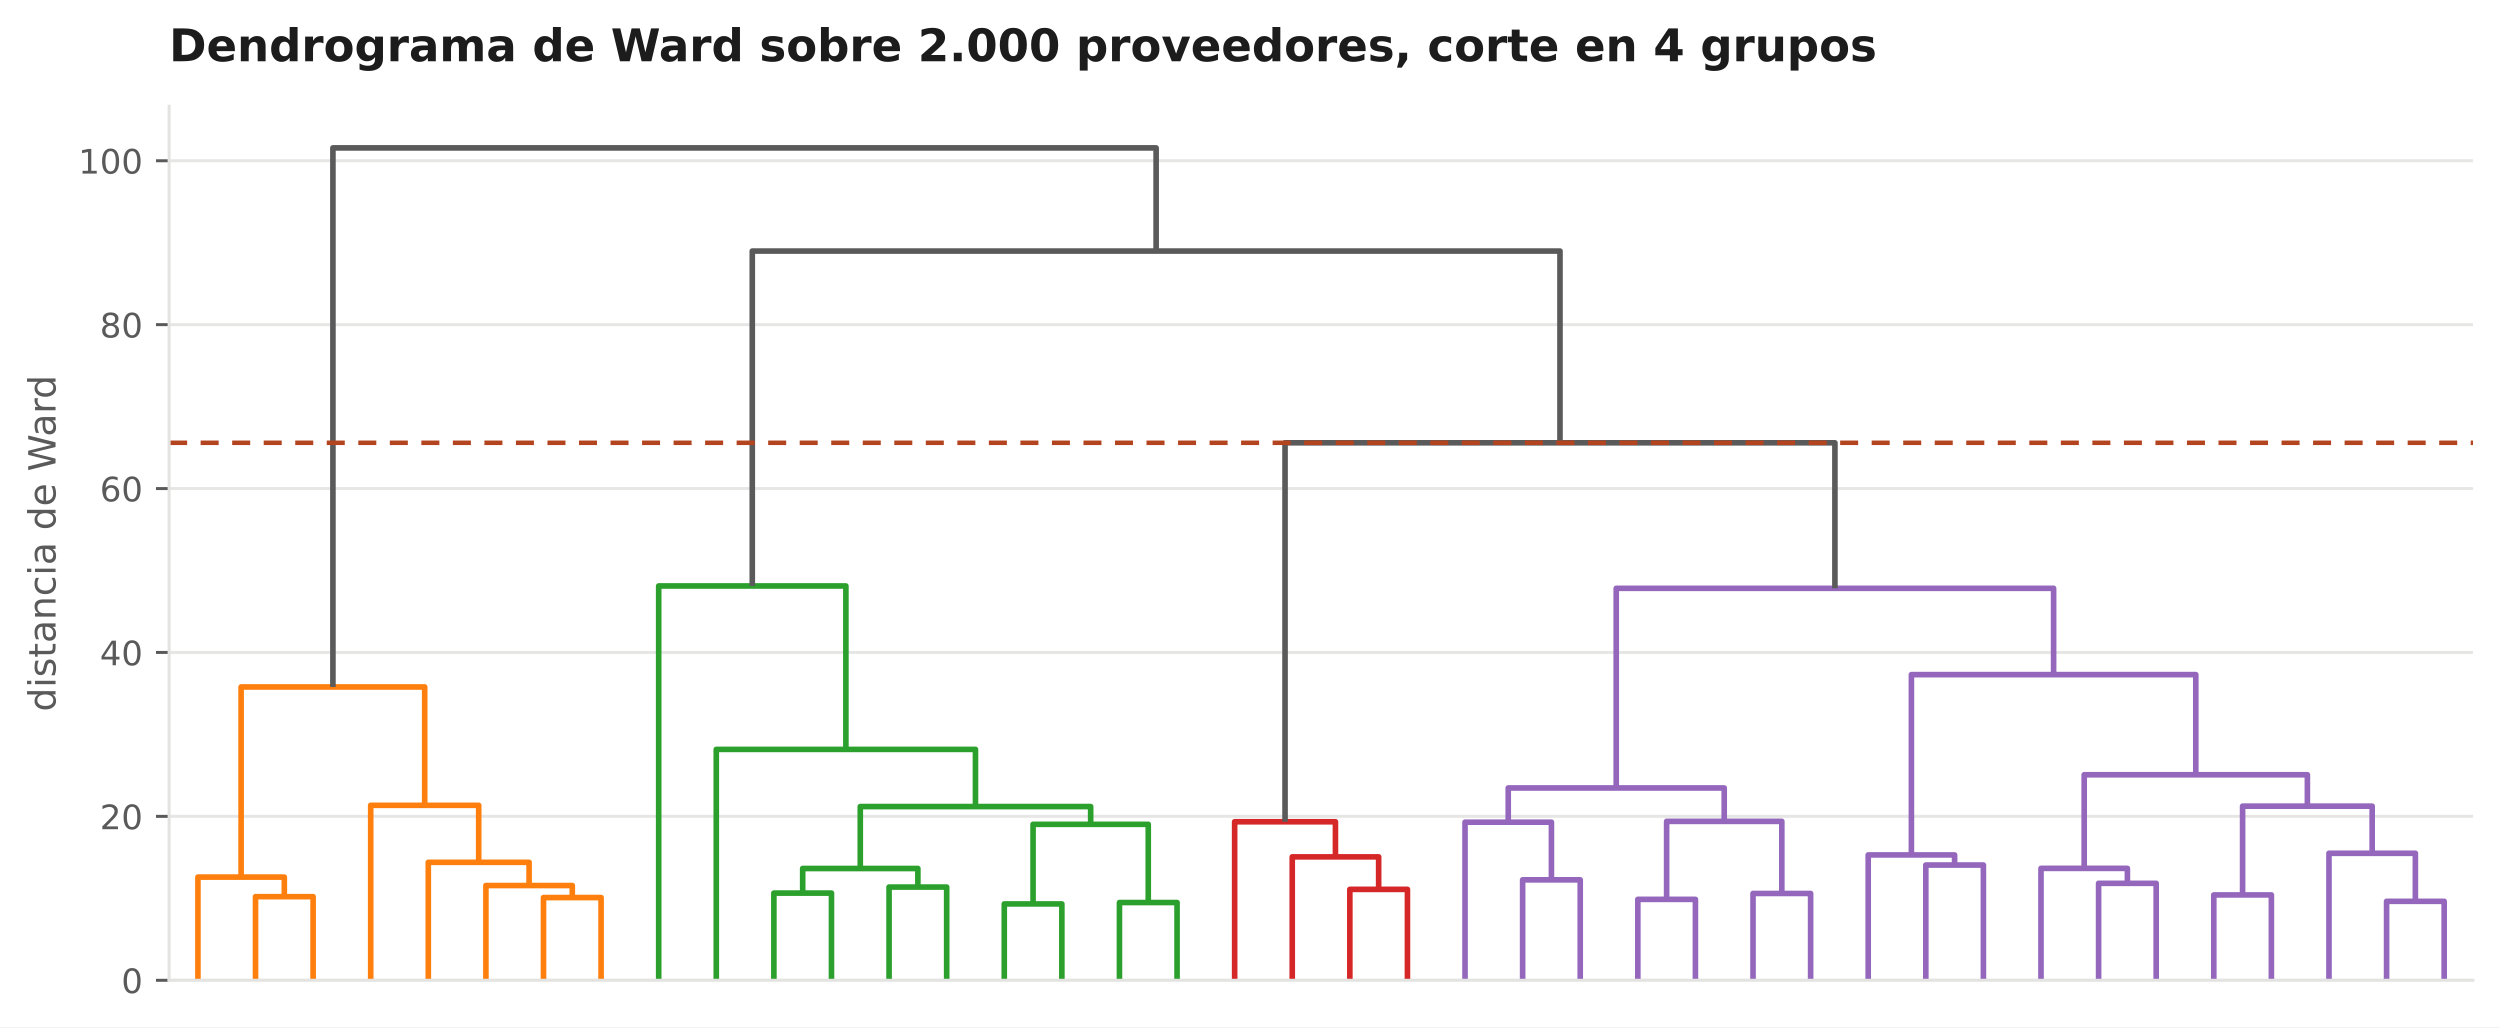
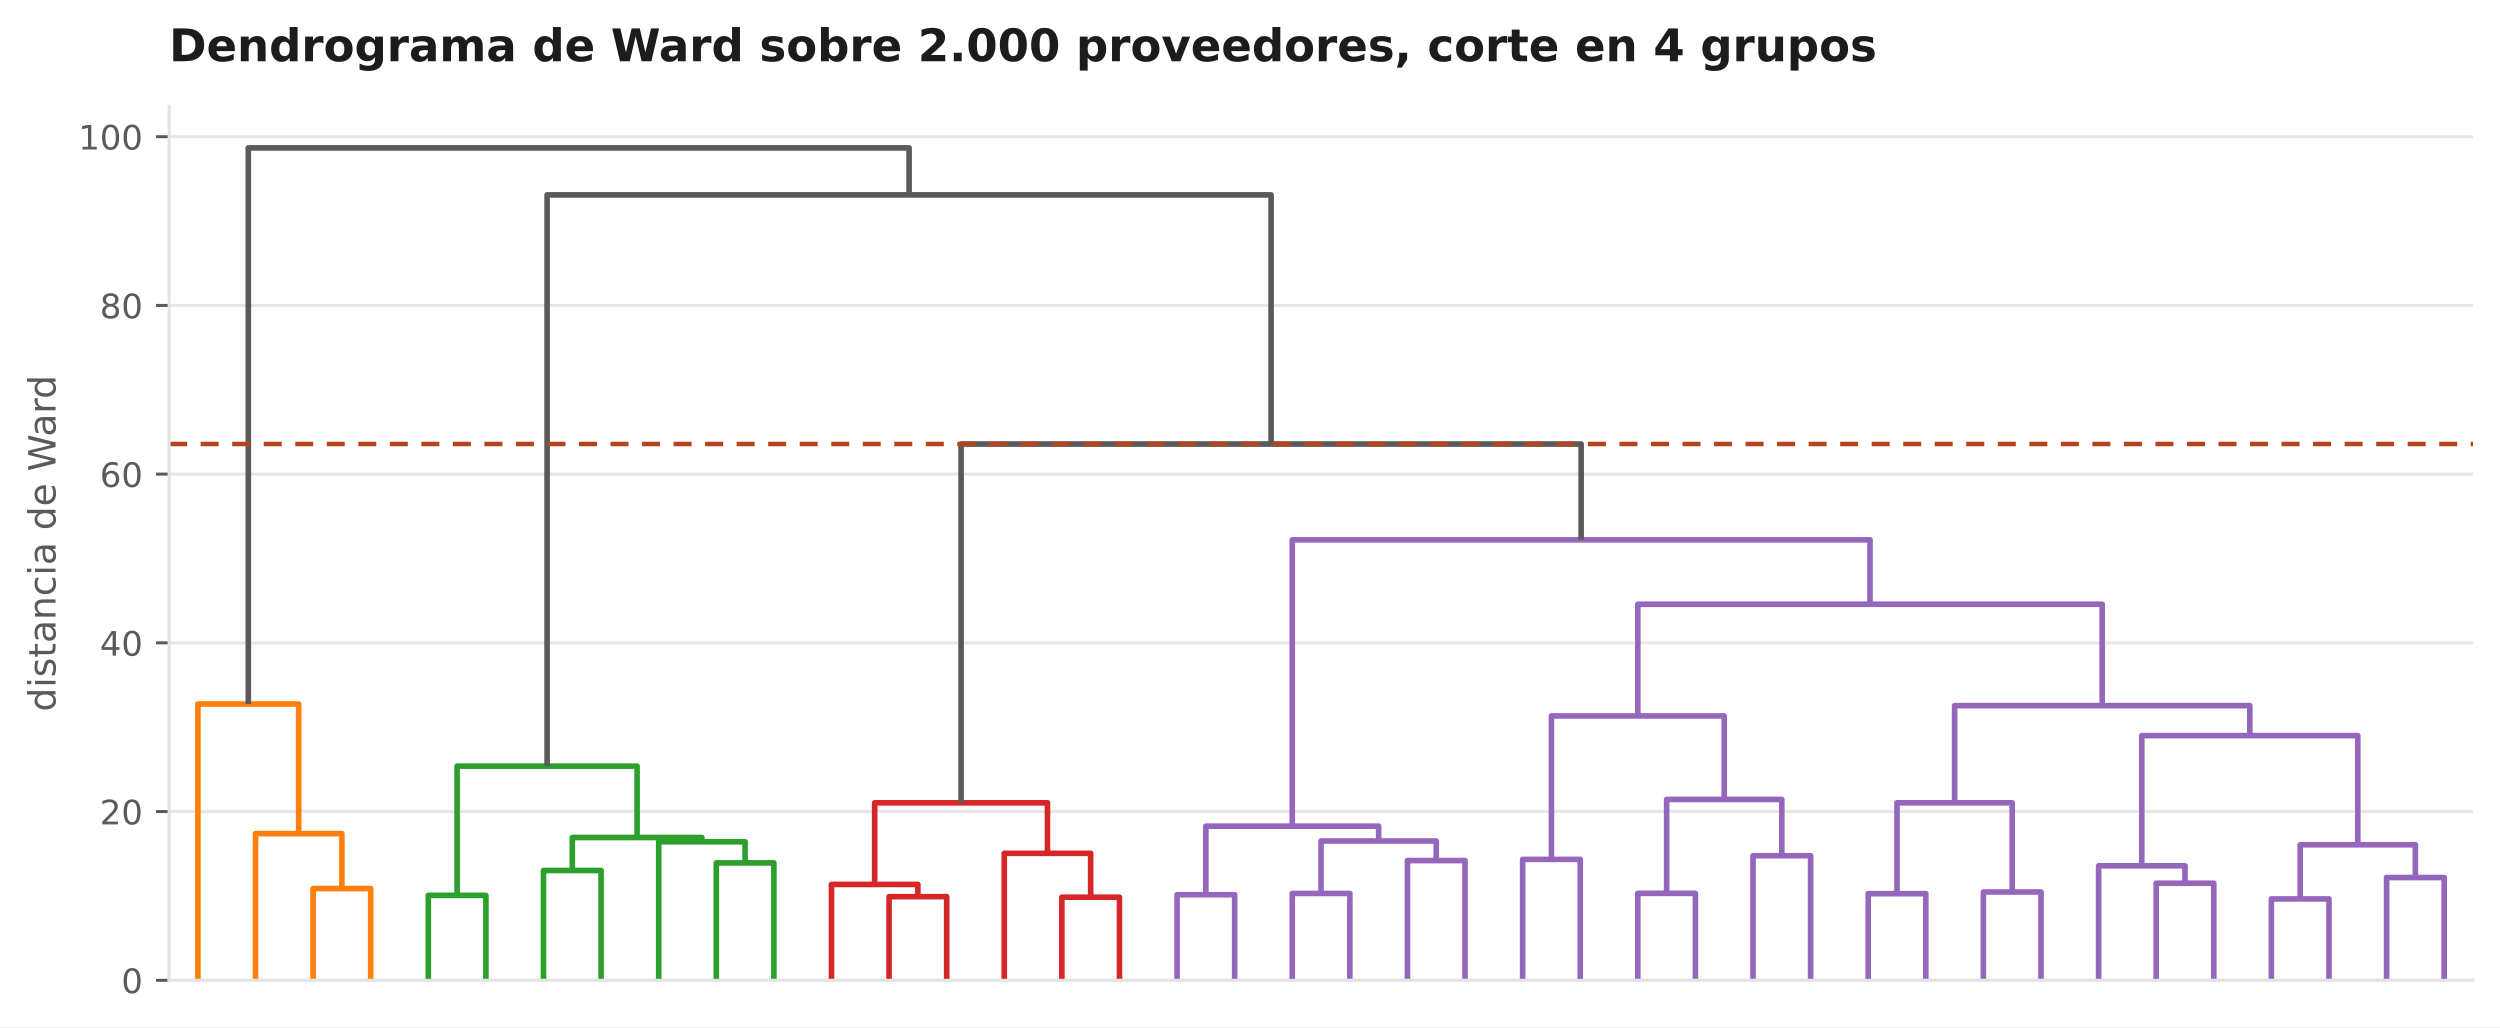
<svg xmlns="http://www.w3.org/2000/svg" xmlns:xlink="http://www.w3.org/1999/xlink" width="666.057pt" height="273.657pt" viewBox="0 0 666.057 273.657" version="1.1">
  <defs>
    <style type="text/css">*{stroke-linejoin: round; stroke-linecap: butt}</style>
  </defs>
  <g id="figure_1">
    <g id="patch_1">
      <path d="M 0 273.657  L 666.057 273.657  L 666.057 0  L 0 0  z " style="fill: #ffffff" />
    </g>
    <g id="axes_1">
      <g id="patch_2">
        <path d="M 45.057 261.166  L 658.857 261.166  L 658.857 28.318  L 45.057 28.318  z " style="fill: #ffffff" />
      </g>
      <g id="matplotlib.axis_1" />
      <g id="matplotlib.axis_2">
        <g id="ytick_1">
          <g id="line2d_1">
-             <path d="M 45.057 261.166  L 658.857 261.166  " clip-path="url(#pcacf9822fb)" style="fill: none; stroke: #e3e3e1; stroke-opacity: 0.9; stroke-width: 0.8; stroke-linecap: square" />
+             <path d="M 45.057 261.166  L 658.857 261.166  " clip-path="url(#p16d78c711f)" style="fill: none; stroke: #e3e3e1; stroke-opacity: 0.9; stroke-width: 0.8; stroke-linecap: square" />
          </g>
          <g id="line2d_2">
            <defs>
-               <path id="m3fee5a0720" d="M 0 0  L -3.5 0  " style="stroke: #5a5a5a; stroke-width: 0.8" />
+               <path id="m1bfe6be85f" d="M 0 0  L -3.5 0  " style="stroke: #5a5a5a; stroke-width: 0.8" />
            </defs>
            <g>
-               <use xlink:href="#m3fee5a0720" x="45.057" y="261.166" style="fill: #5a5a5a; stroke: #5a5a5a; stroke-width: 0.8" />
+               <use xlink:href="#m1bfe6be85f" x="45.057" y="261.166" style="fill: #5a5a5a; stroke: #5a5a5a; stroke-width: 0.8" />
            </g>
          </g>
          <g id="text_1">
            <g style="fill: #5a5a5a" transform="translate(32.33062 264.5854) scale(0.09 -0.09)">
              <defs>
                <path id="DejaVuSans-30" d="M 2034 4250  Q 1547 4250 1301 3770  Q 1056 3291 1056 2328  Q 1056 1369 1301 889  Q 1547 409 2034 409  Q 2525 409 2770 889  Q 3016 1369 3016 2328  Q 3016 3291 2770 3770  Q 2525 4250 2034 4250  z M 2034 4750  Q 2819 4750 3233 4129  Q 3647 3509 3647 2328  Q 3647 1150 3233 529  Q 2819 -91 2034 -91  Q 1250 -91 836 529  Q 422 1150 422 2328  Q 422 3509 836 4129  Q 1250 4750 2034 4750  z " transform="scale(0.015625)" />
              </defs>
              <use xlink:href="#DejaVuSans-30" />
            </g>
          </g>
        </g>
        <g id="ytick_2">
          <g id="line2d_3">
-             <path d="M 45.057 217.498  L 658.857 217.498  " clip-path="url(#pcacf9822fb)" style="fill: none; stroke: #e3e3e1; stroke-opacity: 0.9; stroke-width: 0.8; stroke-linecap: square" />
+             <path d="M 45.057 216.217  L 658.857 216.217  " clip-path="url(#p16d78c711f)" style="fill: none; stroke: #e3e3e1; stroke-opacity: 0.9; stroke-width: 0.8; stroke-linecap: square" />
          </g>
          <g id="line2d_4">
            <g>
-               <use xlink:href="#m3fee5a0720" x="45.057" y="217.498" style="fill: #5a5a5a; stroke: #5a5a5a; stroke-width: 0.8" />
+               <use xlink:href="#m1bfe6be85f" x="45.057" y="216.217" style="fill: #5a5a5a; stroke: #5a5a5a; stroke-width: 0.8" />
            </g>
          </g>
          <g id="text_2">
-             <g style="fill: #5a5a5a" transform="translate(26.60438 220.9175) scale(0.09 -0.09)">
+             <g style="fill: #5a5a5a" transform="translate(26.60438 219.6367) scale(0.09 -0.09)">
              <defs>
                <path id="DejaVuSans-32" d="M 1228 531  L 3431 531  L 3431 0  L 469 0  L 469 531  Q 828 903 1448 1529  Q 2069 2156 2228 2338  Q 2531 2678 2651 2914  Q 2772 3150 2772 3378  Q 2772 3750 2511 3984  Q 2250 4219 1831 4219  Q 1534 4219 1204 4116  Q 875 4013 500 3803  L 500 4441  Q 881 4594 1212 4672  Q 1544 4750 1819 4750  Q 2544 4750 2975 4387  Q 3406 4025 3406 3419  Q 3406 3131 3298 2873  Q 3191 2616 2906 2266  Q 2828 2175 2409 1742  Q 1991 1309 1228 531  z " transform="scale(0.015625)" />
              </defs>
              <use xlink:href="#DejaVuSans-32" />
              <use xlink:href="#DejaVuSans-30" transform="translate(63.62305 0)" />
            </g>
          </g>
        </g>
        <g id="ytick_3">
          <g id="line2d_5">
-             <path d="M 45.057 173.83  L 658.857 173.83  " clip-path="url(#pcacf9822fb)" style="fill: none; stroke: #e3e3e1; stroke-opacity: 0.9; stroke-width: 0.8; stroke-linecap: square" />
+             <path d="M 45.057 171.269  L 658.857 171.269  " clip-path="url(#p16d78c711f)" style="fill: none; stroke: #e3e3e1; stroke-opacity: 0.9; stroke-width: 0.8; stroke-linecap: square" />
          </g>
          <g id="line2d_6">
            <g>
-               <use xlink:href="#m3fee5a0720" x="45.057" y="173.83" style="fill: #5a5a5a; stroke: #5a5a5a; stroke-width: 0.8" />
+               <use xlink:href="#m1bfe6be85f" x="45.057" y="171.269" style="fill: #5a5a5a; stroke: #5a5a5a; stroke-width: 0.8" />
            </g>
          </g>
          <g id="text_3">
-             <g style="fill: #5a5a5a" transform="translate(26.60438 177.2495) scale(0.09 -0.09)">
+             <g style="fill: #5a5a5a" transform="translate(26.60438 174.688) scale(0.09 -0.09)">
              <defs>
                <path id="DejaVuSans-34" d="M 2419 4116  L 825 1625  L 2419 1625  L 2419 4116  z M 2253 4666  L 3047 4666  L 3047 1625  L 3713 1625  L 3713 1100  L 3047 1100  L 3047 0  L 2419 0  L 2419 1100  L 313 1100  L 313 1709  L 2253 4666  z " transform="scale(0.015625)" />
              </defs>
              <use xlink:href="#DejaVuSans-34" />
              <use xlink:href="#DejaVuSans-30" transform="translate(63.62305 0)" />
            </g>
          </g>
        </g>
        <g id="ytick_4">
          <g id="line2d_7">
-             <path d="M 45.057 130.162  L 658.857 130.162  " clip-path="url(#pcacf9822fb)" style="fill: none; stroke: #e3e3e1; stroke-opacity: 0.9; stroke-width: 0.8; stroke-linecap: square" />
+             <path d="M 45.057 126.32  L 658.857 126.32  " clip-path="url(#p16d78c711f)" style="fill: none; stroke: #e3e3e1; stroke-opacity: 0.9; stroke-width: 0.8; stroke-linecap: square" />
          </g>
          <g id="line2d_8">
            <g>
-               <use xlink:href="#m3fee5a0720" x="45.057" y="130.162" style="fill: #5a5a5a; stroke: #5a5a5a; stroke-width: 0.8" />
+               <use xlink:href="#m1bfe6be85f" x="45.057" y="126.32" style="fill: #5a5a5a; stroke: #5a5a5a; stroke-width: 0.8" />
            </g>
          </g>
          <g id="text_4">
-             <g style="fill: #5a5a5a" transform="translate(26.60438 133.5816) scale(0.09 -0.09)">
+             <g style="fill: #5a5a5a" transform="translate(26.60438 129.7393) scale(0.09 -0.09)">
              <defs>
                <path id="DejaVuSans-36" d="M 2113 2584  Q 1688 2584 1439 2293  Q 1191 2003 1191 1497  Q 1191 994 1439 701  Q 1688 409 2113 409  Q 2538 409 2786 701  Q 3034 994 3034 1497  Q 3034 2003 2786 2293  Q 2538 2584 2113 2584  z M 3366 4563  L 3366 3988  Q 3128 4100 2886 4159  Q 2644 4219 2406 4219  Q 1781 4219 1451 3797  Q 1122 3375 1075 2522  Q 1259 2794 1537 2939  Q 1816 3084 2150 3084  Q 2853 3084 3261 2657  Q 3669 2231 3669 1497  Q 3669 778 3244 343  Q 2819 -91 2113 -91  Q 1303 -91 875 529  Q 447 1150 447 2328  Q 447 3434 972 4092  Q 1497 4750 2381 4750  Q 2619 4750 2861 4703  Q 3103 4656 3366 4563  z " transform="scale(0.015625)" />
              </defs>
              <use xlink:href="#DejaVuSans-36" />
              <use xlink:href="#DejaVuSans-30" transform="translate(63.62305 0)" />
            </g>
          </g>
        </g>
        <g id="ytick_5">
          <g id="line2d_9">
-             <path d="M 45.057 86.494  L 658.857 86.494  " clip-path="url(#pcacf9822fb)" style="fill: none; stroke: #e3e3e1; stroke-opacity: 0.9; stroke-width: 0.8; stroke-linecap: square" />
+             <path d="M 45.057 81.371  L 658.857 81.371  " clip-path="url(#p16d78c711f)" style="fill: none; stroke: #e3e3e1; stroke-opacity: 0.9; stroke-width: 0.8; stroke-linecap: square" />
          </g>
          <g id="line2d_10">
            <g>
-               <use xlink:href="#m3fee5a0720" x="45.057" y="86.494" style="fill: #5a5a5a; stroke: #5a5a5a; stroke-width: 0.8" />
+               <use xlink:href="#m1bfe6be85f" x="45.057" y="81.371" style="fill: #5a5a5a; stroke: #5a5a5a; stroke-width: 0.8" />
            </g>
          </g>
          <g id="text_5">
-             <g style="fill: #5a5a5a" transform="translate(26.60438 89.91365) scale(0.09 -0.09)">
+             <g style="fill: #5a5a5a" transform="translate(26.60438 84.79061) scale(0.09 -0.09)">
              <defs>
                <path id="DejaVuSans-38" d="M 2034 2216  Q 1584 2216 1326 1975  Q 1069 1734 1069 1313  Q 1069 891 1326 650  Q 1584 409 2034 409  Q 2484 409 2743 651  Q 3003 894 3003 1313  Q 3003 1734 2745 1975  Q 2488 2216 2034 2216  z M 1403 2484  Q 997 2584 770 2862  Q 544 3141 544 3541  Q 544 4100 942 4425  Q 1341 4750 2034 4750  Q 2731 4750 3128 4425  Q 3525 4100 3525 3541  Q 3525 3141 3298 2862  Q 3072 2584 2669 2484  Q 3125 2378 3379 2068  Q 3634 1759 3634 1313  Q 3634 634 3220 271  Q 2806 -91 2034 -91  Q 1263 -91 848 271  Q 434 634 434 1313  Q 434 1759 690 2068  Q 947 2378 1403 2484  z M 1172 3481  Q 1172 3119 1398 2916  Q 1625 2713 2034 2713  Q 2441 2713 2670 2916  Q 2900 3119 2900 3481  Q 2900 3844 2670 4047  Q 2441 4250 2034 4250  Q 1625 4250 1398 4047  Q 1172 3844 1172 3481  z " transform="scale(0.015625)" />
              </defs>
              <use xlink:href="#DejaVuSans-38" />
              <use xlink:href="#DejaVuSans-30" transform="translate(63.62305 0)" />
            </g>
          </g>
        </g>
        <g id="ytick_6">
          <g id="line2d_11">
-             <path d="M 45.057 42.826  L 658.857 42.826  " clip-path="url(#pcacf9822fb)" style="fill: none; stroke: #e3e3e1; stroke-opacity: 0.9; stroke-width: 0.8; stroke-linecap: square" />
+             <path d="M 45.057 36.423  L 658.857 36.423  " clip-path="url(#p16d78c711f)" style="fill: none; stroke: #e3e3e1; stroke-opacity: 0.9; stroke-width: 0.8; stroke-linecap: square" />
          </g>
          <g id="line2d_12">
            <g>
-               <use xlink:href="#m3fee5a0720" x="45.057" y="42.826" style="fill: #5a5a5a; stroke: #5a5a5a; stroke-width: 0.8" />
+               <use xlink:href="#m1bfe6be85f" x="45.057" y="36.423" style="fill: #5a5a5a; stroke: #5a5a5a; stroke-width: 0.8" />
            </g>
          </g>
          <g id="text_6">
-             <g style="fill: #5a5a5a" transform="translate(20.87813 46.24571) scale(0.09 -0.09)">
+             <g style="fill: #5a5a5a" transform="translate(20.87813 39.84191) scale(0.09 -0.09)">
              <defs>
                <path id="DejaVuSans-31" d="M 794 531  L 1825 531  L 1825 4091  L 703 3866  L 703 4441  L 1819 4666  L 2450 4666  L 2450 531  L 3481 531  L 3481 0  L 794 0  L 794 531  z " transform="scale(0.015625)" />
              </defs>
              <use xlink:href="#DejaVuSans-31" />
              <use xlink:href="#DejaVuSans-30" transform="translate(63.62305 0)" />
              <use xlink:href="#DejaVuSans-30" transform="translate(127.2461 0)" />
            </g>
          </g>
        </g>
        <g id="text_7">
          <g style="fill: #5a5a5a" transform="translate(14.79844 189.5656) rotate(-90) scale(0.1 -0.1)">
            <defs>
              <path id="DejaVuSans-64" d="M 2906 2969  L 2906 4863  L 3481 4863  L 3481 0  L 2906 0  L 2906 525  Q 2725 213 2448 61  Q 2172 -91 1784 -91  Q 1150 -91 751 415  Q 353 922 353 1747  Q 353 2572 751 3078  Q 1150 3584 1784 3584  Q 2172 3584 2448 3432  Q 2725 3281 2906 2969  z M 947 1747  Q 947 1113 1208 752  Q 1469 391 1925 391  Q 2381 391 2643 752  Q 2906 1113 2906 1747  Q 2906 2381 2643 2742  Q 2381 3103 1925 3103  Q 1469 3103 1208 2742  Q 947 2381 947 1747  z " transform="scale(0.015625)" />
              <path id="DejaVuSans-69" d="M 603 3500  L 1178 3500  L 1178 0  L 603 0  L 603 3500  z M 603 4863  L 1178 4863  L 1178 4134  L 603 4134  L 603 4863  z " transform="scale(0.015625)" />
              <path id="DejaVuSans-73" d="M 2834 3397  L 2834 2853  Q 2591 2978 2328 3040  Q 2066 3103 1784 3103  Q 1356 3103 1142 2972  Q 928 2841 928 2578  Q 928 2378 1081 2264  Q 1234 2150 1697 2047  L 1894 2003  Q 2506 1872 2764 1633  Q 3022 1394 3022 966  Q 3022 478 2636 193  Q 2250 -91 1575 -91  Q 1294 -91 989 -36  Q 684 19 347 128  L 347 722  Q 666 556 975 473  Q 1284 391 1588 391  Q 1994 391 2212 530  Q 2431 669 2431 922  Q 2431 1156 2273 1281  Q 2116 1406 1581 1522  L 1381 1569  Q 847 1681 609 1914  Q 372 2147 372 2553  Q 372 3047 722 3315  Q 1072 3584 1716 3584  Q 2034 3584 2315 3537  Q 2597 3491 2834 3397  z " transform="scale(0.015625)" />
              <path id="DejaVuSans-74" d="M 1172 4494  L 1172 3500  L 2356 3500  L 2356 3053  L 1172 3053  L 1172 1153  Q 1172 725 1289 603  Q 1406 481 1766 481  L 2356 481  L 2356 0  L 1766 0  Q 1100 0 847 248  Q 594 497 594 1153  L 594 3053  L 172 3053  L 172 3500  L 594 3500  L 594 4494  L 1172 4494  z " transform="scale(0.015625)" />
              <path id="DejaVuSans-61" d="M 2194 1759  Q 1497 1759 1228 1600  Q 959 1441 959 1056  Q 959 750 1161 570  Q 1363 391 1709 391  Q 2188 391 2477 730  Q 2766 1069 2766 1631  L 2766 1759  L 2194 1759  z M 3341 1997  L 3341 0  L 2766 0  L 2766 531  Q 2569 213 2275 61  Q 1981 -91 1556 -91  Q 1019 -91 701 211  Q 384 513 384 1019  Q 384 1609 779 1909  Q 1175 2209 1959 2209  L 2766 2209  L 2766 2266  Q 2766 2663 2505 2880  Q 2244 3097 1772 3097  Q 1472 3097 1187 3025  Q 903 2953 641 2809  L 641 3341  Q 956 3463 1253 3523  Q 1550 3584 1831 3584  Q 2591 3584 2966 3190  Q 3341 2797 3341 1997  z " transform="scale(0.015625)" />
              <path id="DejaVuSans-6e" d="M 3513 2113  L 3513 0  L 2938 0  L 2938 2094  Q 2938 2591 2744 2837  Q 2550 3084 2163 3084  Q 1697 3084 1428 2787  Q 1159 2491 1159 1978  L 1159 0  L 581 0  L 581 3500  L 1159 3500  L 1159 2956  Q 1366 3272 1645 3428  Q 1925 3584 2291 3584  Q 2894 3584 3203 3211  Q 3513 2838 3513 2113  z " transform="scale(0.015625)" />
              <path id="DejaVuSans-63" d="M 3122 3366  L 3122 2828  Q 2878 2963 2633 3030  Q 2388 3097 2138 3097  Q 1578 3097 1268 2742  Q 959 2388 959 1747  Q 959 1106 1268 751  Q 1578 397 2138 397  Q 2388 397 2633 464  Q 2878 531 3122 666  L 3122 134  Q 2881 22 2623 -34  Q 2366 -91 2075 -91  Q 1284 -91 818 406  Q 353 903 353 1747  Q 353 2603 823 3093  Q 1294 3584 2113 3584  Q 2378 3584 2631 3529  Q 2884 3475 3122 3366  z " transform="scale(0.015625)" />
              <path id="DejaVuSans-20" transform="scale(0.015625)" />
              <path id="DejaVuSans-65" d="M 3597 1894  L 3597 1613  L 953 1613  Q 991 1019 1311 708  Q 1631 397 2203 397  Q 2534 397 2845 478  Q 3156 559 3463 722  L 3463 178  Q 3153 47 2828 -22  Q 2503 -91 2169 -91  Q 1331 -91 842 396  Q 353 884 353 1716  Q 353 2575 817 3079  Q 1281 3584 2069 3584  Q 2775 3584 3186 3129  Q 3597 2675 3597 1894  z M 3022 2063  Q 3016 2534 2758 2815  Q 2500 3097 2075 3097  Q 1594 3097 1305 2825  Q 1016 2553 972 2059  L 3022 2063  z " transform="scale(0.015625)" />
              <path id="DejaVuSans-57" d="M 213 4666  L 850 4666  L 1831 722  L 2809 4666  L 3519 4666  L 4500 722  L 5478 4666  L 6119 4666  L 4947 0  L 4153 0  L 3169 4050  L 2175 0  L 1381 0  L 213 4666  z " transform="scale(0.015625)" />
              <path id="DejaVuSans-72" d="M 2631 2963  Q 2534 3019 2420 3045  Q 2306 3072 2169 3072  Q 1681 3072 1420 2755  Q 1159 2438 1159 1844  L 1159 0  L 581 0  L 581 3500  L 1159 3500  L 1159 2956  Q 1341 3275 1631 3429  Q 1922 3584 2338 3584  Q 2397 3584 2469 3576  Q 2541 3569 2628 3553  L 2631 2963  z " transform="scale(0.015625)" />
            </defs>
            <use xlink:href="#DejaVuSans-64" />
            <use xlink:href="#DejaVuSans-69" transform="translate(63.47656 0)" />
            <use xlink:href="#DejaVuSans-73" transform="translate(91.25977 0)" />
            <use xlink:href="#DejaVuSans-74" transform="translate(143.3594 0)" />
            <use xlink:href="#DejaVuSans-61" transform="translate(182.5684 0)" />
            <use xlink:href="#DejaVuSans-6e" transform="translate(243.8477 0)" />
            <use xlink:href="#DejaVuSans-63" transform="translate(307.2266 0)" />
            <use xlink:href="#DejaVuSans-69" transform="translate(362.207 0)" />
            <use xlink:href="#DejaVuSans-61" transform="translate(389.9902 0)" />
            <use xlink:href="#DejaVuSans-20" transform="translate(451.2695 0)" />
            <use xlink:href="#DejaVuSans-64" transform="translate(483.0566 0)" />
            <use xlink:href="#DejaVuSans-65" transform="translate(546.5332 0)" />
            <use xlink:href="#DejaVuSans-20" transform="translate(608.0566 0)" />
            <use xlink:href="#DejaVuSans-57" transform="translate(639.8438 0)" />
            <use xlink:href="#DejaVuSans-61" transform="translate(732.3457 0)" />
            <use xlink:href="#DejaVuSans-72" transform="translate(793.625 0)" />
            <use xlink:href="#DejaVuSans-64" transform="translate(832.9883 0)" />
          </g>
        </g>
      </g>
      <g id="LineCollection_1">
-         <path d="M 68.074 261.166  L 68.074 238.892  L 83.419 238.892  L 83.419 261.166  " clip-path="url(#pcacf9822fb)" style="fill: none; stroke: #ff7f0e; stroke-width: 1.5" />
-         <path d="M 52.729 261.166  L 52.729 233.679  L 75.747 233.679  L 75.747 238.892  " clip-path="url(#pcacf9822fb)" style="fill: none; stroke: #ff7f0e; stroke-width: 1.5" />
-         <path d="M 144.799 261.166  L 144.799 239.132  L 160.144 239.132  L 160.144 261.166  " clip-path="url(#pcacf9822fb)" style="fill: none; stroke: #ff7f0e; stroke-width: 1.5" />
-         <path d="M 129.454 261.166  L 129.454 235.923  L 152.472 235.923  L 152.472 239.132  " clip-path="url(#pcacf9822fb)" style="fill: none; stroke: #ff7f0e; stroke-width: 1.5" />
-         <path d="M 114.109 261.166  L 114.109 229.748  L 140.963 229.748  L 140.963 235.923  " clip-path="url(#pcacf9822fb)" style="fill: none; stroke: #ff7f0e; stroke-width: 1.5" />
-         <path d="M 98.764 261.166  L 98.764 214.562  L 127.536 214.562  L 127.536 229.748  " clip-path="url(#pcacf9822fb)" style="fill: none; stroke: #ff7f0e; stroke-width: 1.5" />
-         <path d="M 64.238 233.679  L 64.238 183.022  L 113.15 183.022  L 113.15 214.562  " clip-path="url(#pcacf9822fb)" style="fill: none; stroke: #ff7f0e; stroke-width: 1.5" />
+         <path d="M 83.419 261.166  L 83.419 236.735  L 98.764 236.735  L 98.764 261.166  " clip-path="url(#p16d78c711f)" style="fill: none; stroke: #ff7f0e; stroke-width: 1.5" />
+         <path d="M 68.074 261.166  L 68.074 222.098  L 91.092 222.098  L 91.092 236.735  " clip-path="url(#p16d78c711f)" style="fill: none; stroke: #ff7f0e; stroke-width: 1.5" />
+         <path d="M 52.729 261.166  L 52.729 187.557  L 79.583 187.557  L 79.583 222.098  " clip-path="url(#p16d78c711f)" style="fill: none; stroke: #ff7f0e; stroke-width: 1.5" />
      </g>
      <g id="LineCollection_2">
-         <path d="M 206.179 261.166  L 206.179 237.946  L 221.524 237.946  L 221.524 261.166  " clip-path="url(#pcacf9822fb)" style="fill: none; stroke: #2ca02c; stroke-width: 1.5" />
-         <path d="M 236.869 261.166  L 236.869 236.333  L 252.214 236.333  L 252.214 261.166  " clip-path="url(#pcacf9822fb)" style="fill: none; stroke: #2ca02c; stroke-width: 1.5" />
-         <path d="M 213.852 237.946  L 213.852 231.386  L 244.542 231.386  L 244.542 236.333  " clip-path="url(#pcacf9822fb)" style="fill: none; stroke: #2ca02c; stroke-width: 1.5" />
-         <path d="M 267.559 261.166  L 267.559 240.831  L 282.904 240.831  L 282.904 261.166  " clip-path="url(#pcacf9822fb)" style="fill: none; stroke: #2ca02c; stroke-width: 1.5" />
-         <path d="M 298.249 261.166  L 298.249 240.455  L 313.594 240.455  L 313.594 261.166  " clip-path="url(#pcacf9822fb)" style="fill: none; stroke: #2ca02c; stroke-width: 1.5" />
-         <path d="M 275.232 240.831  L 275.232 219.62  L 305.922 219.62  L 305.922 240.455  " clip-path="url(#pcacf9822fb)" style="fill: none; stroke: #2ca02c; stroke-width: 1.5" />
-         <path d="M 229.197 231.386  L 229.197 214.891  L 290.577 214.891  L 290.577 219.62  " clip-path="url(#pcacf9822fb)" style="fill: none; stroke: #2ca02c; stroke-width: 1.5" />
-         <path d="M 190.834 261.166  L 190.834 199.655  L 259.887 199.655  L 259.887 214.891  " clip-path="url(#pcacf9822fb)" style="fill: none; stroke: #2ca02c; stroke-width: 1.5" />
-         <path d="M 175.489 261.166  L 175.489 156.115  L 225.361 156.115  L 225.361 199.655  " clip-path="url(#pcacf9822fb)" style="fill: none; stroke: #2ca02c; stroke-width: 1.5" />
+         <path d="M 114.109 261.166  L 114.109 238.547  L 129.454 238.547  L 129.454 261.166  " clip-path="url(#p16d78c711f)" style="fill: none; stroke: #2ca02c; stroke-width: 1.5" />
+         <path d="M 144.799 261.166  L 144.799 231.919  L 160.144 231.919  L 160.144 261.166  " clip-path="url(#p16d78c711f)" style="fill: none; stroke: #2ca02c; stroke-width: 1.5" />
+         <path d="M 190.834 261.166  L 190.834 229.897  L 206.179 229.897  L 206.179 261.166  " clip-path="url(#p16d78c711f)" style="fill: none; stroke: #2ca02c; stroke-width: 1.5" />
+         <path d="M 175.489 261.166  L 175.489 224.271  L 198.507 224.271  L 198.507 229.897  " clip-path="url(#p16d78c711f)" style="fill: none; stroke: #2ca02c; stroke-width: 1.5" />
+         <path d="M 152.472 231.919  L 152.472 223.133  L 186.998 223.133  L 186.998 224.271  " clip-path="url(#p16d78c711f)" style="fill: none; stroke: #2ca02c; stroke-width: 1.5" />
+         <path d="M 121.782 238.547  L 121.782 204.118  L 169.735 204.118  L 169.735 223.133  " clip-path="url(#p16d78c711f)" style="fill: none; stroke: #2ca02c; stroke-width: 1.5" />
      </g>
      <g id="LineCollection_3">
-         <path d="M 359.629 261.166  L 359.629 236.947  L 374.974 236.947  L 374.974 261.166  " clip-path="url(#pcacf9822fb)" style="fill: none; stroke: #d62728; stroke-width: 1.5" />
-         <path d="M 344.284 261.166  L 344.284 228.291  L 367.302 228.291  L 367.302 236.947  " clip-path="url(#pcacf9822fb)" style="fill: none; stroke: #d62728; stroke-width: 1.5" />
-         <path d="M 328.939 261.166  L 328.939 218.936  L 355.793 218.936  L 355.793 228.291  " clip-path="url(#pcacf9822fb)" style="fill: none; stroke: #d62728; stroke-width: 1.5" />
+         <path d="M 236.869 261.166  L 236.869 238.892  L 252.214 238.892  L 252.214 261.166  " clip-path="url(#p16d78c711f)" style="fill: none; stroke: #d62728; stroke-width: 1.5" />
+         <path d="M 221.524 261.166  L 221.524 235.633  L 244.542 235.633  L 244.542 238.892  " clip-path="url(#p16d78c711f)" style="fill: none; stroke: #d62728; stroke-width: 1.5" />
+         <path d="M 282.904 261.166  L 282.904 239.035  L 298.249 239.035  L 298.249 261.166  " clip-path="url(#p16d78c711f)" style="fill: none; stroke: #d62728; stroke-width: 1.5" />
+         <path d="M 267.559 261.166  L 267.559 227.346  L 290.577 227.346  L 290.577 239.035  " clip-path="url(#p16d78c711f)" style="fill: none; stroke: #d62728; stroke-width: 1.5" />
+         <path d="M 233.033 235.633  L 233.033 213.894  L 279.068 213.894  L 279.068 227.346  " clip-path="url(#p16d78c711f)" style="fill: none; stroke: #d62728; stroke-width: 1.5" />
      </g>
      <g id="LineCollection_4">
-         <path d="M 405.664 261.166  L 405.664 234.41  L 421.009 234.41  L 421.009 261.166  " clip-path="url(#pcacf9822fb)" style="fill: none; stroke: #9467bd; stroke-width: 1.5" />
-         <path d="M 390.319 261.166  L 390.319 219.048  L 413.337 219.048  L 413.337 234.41  " clip-path="url(#pcacf9822fb)" style="fill: none; stroke: #9467bd; stroke-width: 1.5" />
-         <path d="M 436.354 261.166  L 436.354 239.615  L 451.699 239.615  L 451.699 261.166  " clip-path="url(#pcacf9822fb)" style="fill: none; stroke: #9467bd; stroke-width: 1.5" />
-         <path d="M 467.044 261.166  L 467.044 238.037  L 482.389 238.037  L 482.389 261.166  " clip-path="url(#pcacf9822fb)" style="fill: none; stroke: #9467bd; stroke-width: 1.5" />
-         <path d="M 444.027 239.615  L 444.027 218.827  L 474.717 218.827  L 474.717 238.037  " clip-path="url(#pcacf9822fb)" style="fill: none; stroke: #9467bd; stroke-width: 1.5" />
-         <path d="M 401.828 219.048  L 401.828 209.933  L 459.372 209.933  L 459.372 218.827  " clip-path="url(#pcacf9822fb)" style="fill: none; stroke: #9467bd; stroke-width: 1.5" />
-         <path d="M 513.079 261.166  L 513.079 230.461  L 528.424 230.461  L 528.424 261.166  " clip-path="url(#pcacf9822fb)" style="fill: none; stroke: #9467bd; stroke-width: 1.5" />
-         <path d="M 497.734 261.166  L 497.734 227.778  L 520.752 227.778  L 520.752 230.461  " clip-path="url(#pcacf9822fb)" style="fill: none; stroke: #9467bd; stroke-width: 1.5" />
-         <path d="M 559.114 261.166  L 559.114 235.336  L 574.459 235.336  L 574.459 261.166  " clip-path="url(#pcacf9822fb)" style="fill: none; stroke: #9467bd; stroke-width: 1.5" />
-         <path d="M 543.769 261.166  L 543.769 231.357  L 566.787 231.357  L 566.787 235.336  " clip-path="url(#pcacf9822fb)" style="fill: none; stroke: #9467bd; stroke-width: 1.5" />
-         <path d="M 589.804 261.166  L 589.804 238.434  L 605.149 238.434  L 605.149 261.166  " clip-path="url(#pcacf9822fb)" style="fill: none; stroke: #9467bd; stroke-width: 1.5" />
-         <path d="M 635.839 261.166  L 635.839 240.134  L 651.184 240.134  L 651.184 261.166  " clip-path="url(#pcacf9822fb)" style="fill: none; stroke: #9467bd; stroke-width: 1.5" />
-         <path d="M 620.494 261.166  L 620.494 227.335  L 643.512 227.335  L 643.512 240.134  " clip-path="url(#pcacf9822fb)" style="fill: none; stroke: #9467bd; stroke-width: 1.5" />
-         <path d="M 597.477 238.434  L 597.477 214.781  L 632.003 214.781  L 632.003 227.335  " clip-path="url(#pcacf9822fb)" style="fill: none; stroke: #9467bd; stroke-width: 1.5" />
-         <path d="M 555.278 231.357  L 555.278 206.412  L 614.74 206.412  L 614.74 214.781  " clip-path="url(#pcacf9822fb)" style="fill: none; stroke: #9467bd; stroke-width: 1.5" />
-         <path d="M 509.243 227.778  L 509.243 179.738  L 585.009 179.738  L 585.009 206.412  " clip-path="url(#pcacf9822fb)" style="fill: none; stroke: #9467bd; stroke-width: 1.5" />
-         <path d="M 430.6 209.933  L 430.6 156.744  L 547.126 156.744  L 547.126 179.738  " clip-path="url(#pcacf9822fb)" style="fill: none; stroke: #9467bd; stroke-width: 1.5" />
+         <path d="M 313.594 261.166  L 313.594 238.374  L 328.939 238.374  L 328.939 261.166  " clip-path="url(#p16d78c711f)" style="fill: none; stroke: #9467bd; stroke-width: 1.5" />
+         <path d="M 344.284 261.166  L 344.284 238.041  L 359.629 238.041  L 359.629 261.166  " clip-path="url(#p16d78c711f)" style="fill: none; stroke: #9467bd; stroke-width: 1.5" />
+         <path d="M 374.974 261.166  L 374.974 229.272  L 390.319 229.272  L 390.319 261.166  " clip-path="url(#p16d78c711f)" style="fill: none; stroke: #9467bd; stroke-width: 1.5" />
+         <path d="M 351.957 238.041  L 351.957 224.058  L 382.647 224.058  L 382.647 229.272  " clip-path="url(#p16d78c711f)" style="fill: none; stroke: #9467bd; stroke-width: 1.5" />
+         <path d="M 321.267 238.374  L 321.267 220.109  L 367.302 220.109  L 367.302 224.058  " clip-path="url(#p16d78c711f)" style="fill: none; stroke: #9467bd; stroke-width: 1.5" />
+         <path d="M 405.664 261.166  L 405.664 228.966  L 421.009 228.966  L 421.009 261.166  " clip-path="url(#p16d78c711f)" style="fill: none; stroke: #9467bd; stroke-width: 1.5" />
+         <path d="M 436.354 261.166  L 436.354 238.009  L 451.699 238.009  L 451.699 261.166  " clip-path="url(#p16d78c711f)" style="fill: none; stroke: #9467bd; stroke-width: 1.5" />
+         <path d="M 467.044 261.166  L 467.044 227.99  L 482.389 227.99  L 482.389 261.166  " clip-path="url(#p16d78c711f)" style="fill: none; stroke: #9467bd; stroke-width: 1.5" />
+         <path d="M 444.027 238.009  L 444.027 212.983  L 474.717 212.983  L 474.717 227.99  " clip-path="url(#p16d78c711f)" style="fill: none; stroke: #9467bd; stroke-width: 1.5" />
+         <path d="M 413.337 228.966  L 413.337 190.742  L 459.372 190.742  L 459.372 212.983  " clip-path="url(#p16d78c711f)" style="fill: none; stroke: #9467bd; stroke-width: 1.5" />
+         <path d="M 497.734 261.166  L 497.734 238.099  L 513.079 238.099  L 513.079 261.166  " clip-path="url(#p16d78c711f)" style="fill: none; stroke: #9467bd; stroke-width: 1.5" />
+         <path d="M 528.424 261.166  L 528.424 237.647  L 543.769 237.647  L 543.769 261.166  " clip-path="url(#p16d78c711f)" style="fill: none; stroke: #9467bd; stroke-width: 1.5" />
+         <path d="M 505.407 238.099  L 505.407 213.88  L 536.097 213.88  L 536.097 237.647  " clip-path="url(#p16d78c711f)" style="fill: none; stroke: #9467bd; stroke-width: 1.5" />
+         <path d="M 574.459 261.166  L 574.459 235.31  L 589.804 235.31  L 589.804 261.166  " clip-path="url(#p16d78c711f)" style="fill: none; stroke: #9467bd; stroke-width: 1.5" />
+         <path d="M 559.114 261.166  L 559.114 230.67  L 582.132 230.67  L 582.132 235.31  " clip-path="url(#p16d78c711f)" style="fill: none; stroke: #9467bd; stroke-width: 1.5" />
+         <path d="M 605.149 261.166  L 605.149 239.493  L 620.494 239.493  L 620.494 261.166  " clip-path="url(#p16d78c711f)" style="fill: none; stroke: #9467bd; stroke-width: 1.5" />
+         <path d="M 635.839 261.166  L 635.839 233.798  L 651.184 233.798  L 651.184 261.166  " clip-path="url(#p16d78c711f)" style="fill: none; stroke: #9467bd; stroke-width: 1.5" />
+         <path d="M 612.822 239.493  L 612.822 225.068  L 643.512 225.068  L 643.512 233.798  " clip-path="url(#p16d78c711f)" style="fill: none; stroke: #9467bd; stroke-width: 1.5" />
+         <path d="M 570.623 230.67  L 570.623 195.977  L 628.167 195.977  L 628.167 225.068  " clip-path="url(#p16d78c711f)" style="fill: none; stroke: #9467bd; stroke-width: 1.5" />
+         <path d="M 520.752 213.88  L 520.752 187.999  L 599.395 187.999  L 599.395 195.977  " clip-path="url(#p16d78c711f)" style="fill: none; stroke: #9467bd; stroke-width: 1.5" />
+         <path d="M 436.354 190.742  L 436.354 160.984  L 560.073 160.984  L 560.073 187.999  " clip-path="url(#p16d78c711f)" style="fill: none; stroke: #9467bd; stroke-width: 1.5" />
+         <path d="M 344.284 220.109  L 344.284 143.835  L 498.214 143.835  L 498.214 160.984  " clip-path="url(#p16d78c711f)" style="fill: none; stroke: #9467bd; stroke-width: 1.5" />
      </g>
      <g id="LineCollection_5">
-         <path d="M 342.366 218.936  L 342.366 117.976  L 488.863 117.976  L 488.863 156.744  " clip-path="url(#pcacf9822fb)" style="fill: none; stroke: #5a5a5a; stroke-width: 1.5" />
-         <path d="M 200.425 156.115  L 200.425 66.893  L 415.615 66.893  L 415.615 117.976  " clip-path="url(#pcacf9822fb)" style="fill: none; stroke: #5a5a5a; stroke-width: 1.5" />
-         <path d="M 88.694 183.022  L 88.694 39.406  L 308.02 39.406  L 308.02 66.893  " clip-path="url(#pcacf9822fb)" style="fill: none; stroke: #5a5a5a; stroke-width: 1.5" />
+         <path d="M 256.051 213.894  L 256.051 118.297  L 421.249 118.297  L 421.249 143.835  " clip-path="url(#p16d78c711f)" style="fill: none; stroke: #5a5a5a; stroke-width: 1.5" />
+         <path d="M 145.758 204.118  L 145.758 51.926  L 338.65 51.926  L 338.65 118.297  " clip-path="url(#p16d78c711f)" style="fill: none; stroke: #5a5a5a; stroke-width: 1.5" />
+         <path d="M 66.156 187.557  L 66.156 39.406  L 242.204 39.406  L 242.204 51.926  " clip-path="url(#p16d78c711f)" style="fill: none; stroke: #5a5a5a; stroke-width: 1.5" />
      </g>
      <g id="line2d_13">
-         <path d="M 45.057 117.976  L 658.857 117.976  " clip-path="url(#pcacf9822fb)" style="fill: none; stroke-dasharray: 4.8,3.6; stroke-dashoffset: 0; stroke: #b3441f; stroke-width: 1.2" />
+         <path d="M 45.057 118.297  L 658.857 118.297  " clip-path="url(#p16d78c711f)" style="fill: none; stroke-dasharray: 4.8,3.6; stroke-dashoffset: 0; stroke: #b3441f; stroke-width: 1.2" />
      </g>
      <g id="patch_3">
        <path d="M 45.057 261.166  L 45.057 28.318  " style="fill: none; stroke: #e3e3e1; stroke-width: 0.8; stroke-linejoin: miter; stroke-linecap: square" />
      </g>
      <g id="patch_4">
        <path d="M 45.057 261.166  L 658.857 261.166  " style="fill: none; stroke: #e3e3e1; stroke-width: 0.8; stroke-linejoin: miter; stroke-linecap: square" />
      </g>
      <g id="text_8">
        <g style="fill: #1c1c1c" transform="translate(45.05687 16.31812) scale(0.12 -0.12)">
          <defs>
            <path id="DejaVuSans-Bold-44" d="M 1791 3756  L 1791 909  L 2222 909  Q 2959 909 3348 1275  Q 3738 1641 3738 2338  Q 3738 3031 3350 3393  Q 2963 3756 2222 3756  L 1791 3756  z M 588 4666  L 1856 4666  Q 2919 4666 3439 4514  Q 3959 4363 4331 4000  Q 4659 3684 4818 3271  Q 4978 2859 4978 2338  Q 4978 1809 4818 1395  Q 4659 981 4331 666  Q 3956 303 3431 151  Q 2906 0 1856 0  L 588 0  L 588 4666  z " transform="scale(0.015625)" />
            <path id="DejaVuSans-Bold-65" d="M 4031 1759  L 4031 1441  L 1416 1441  Q 1456 1047 1700 850  Q 1944 653 2381 653  Q 2734 653 3104 758  Q 3475 863 3866 1075  L 3866 213  Q 3469 63 3072 -14  Q 2675 -91 2278 -91  Q 1328 -91 801 392  Q 275 875 275 1747  Q 275 2603 792 3093  Q 1309 3584 2216 3584  Q 3041 3584 3536 3087  Q 4031 2591 4031 1759  z M 2881 2131  Q 2881 2450 2695 2645  Q 2509 2841 2209 2841  Q 1884 2841 1681 2658  Q 1478 2475 1428 2131  L 2881 2131  z " transform="scale(0.015625)" />
            <path id="DejaVuSans-Bold-6e" d="M 4056 2131  L 4056 0  L 2931 0  L 2931 347  L 2931 1631  Q 2931 2084 2911 2256  Q 2891 2428 2841 2509  Q 2775 2619 2662 2680  Q 2550 2741 2406 2741  Q 2056 2741 1856 2470  Q 1656 2200 1656 1722  L 1656 0  L 538 0  L 538 3500  L 1656 3500  L 1656 2988  Q 1909 3294 2193 3439  Q 2478 3584 2822 3584  Q 3428 3584 3742 3212  Q 4056 2841 4056 2131  z " transform="scale(0.015625)" />
            <path id="DejaVuSans-Bold-64" d="M 2919 2988  L 2919 4863  L 4044 4863  L 4044 0  L 2919 0  L 2919 506  Q 2688 197 2409 53  Q 2131 -91 1766 -91  Q 1119 -91 703 423  Q 288 938 288 1747  Q 288 2556 703 3070  Q 1119 3584 1766 3584  Q 2128 3584 2408 3439  Q 2688 3294 2919 2988  z M 2181 722  Q 2541 722 2730 984  Q 2919 1247 2919 1747  Q 2919 2247 2730 2509  Q 2541 2772 2181 2772  Q 1825 2772 1636 2509  Q 1447 2247 1447 1747  Q 1447 1247 1636 984  Q 1825 722 2181 722  z " transform="scale(0.015625)" />
            <path id="DejaVuSans-Bold-72" d="M 3138 2547  Q 2991 2616 2845 2648  Q 2700 2681 2553 2681  Q 2122 2681 1889 2404  Q 1656 2128 1656 1613  L 1656 0  L 538 0  L 538 3500  L 1656 3500  L 1656 2925  Q 1872 3269 2151 3426  Q 2431 3584 2822 3584  Q 2878 3584 2943 3579  Q 3009 3575 3134 3559  L 3138 2547  z " transform="scale(0.015625)" />
            <path id="DejaVuSans-Bold-6f" d="M 2203 2784  Q 1831 2784 1636 2517  Q 1441 2250 1441 1747  Q 1441 1244 1636 976  Q 1831 709 2203 709  Q 2569 709 2762 976  Q 2956 1244 2956 1747  Q 2956 2250 2762 2517  Q 2569 2784 2203 2784  z M 2203 3584  Q 3106 3584 3614 3096  Q 4122 2609 4122 1747  Q 4122 884 3614 396  Q 3106 -91 2203 -91  Q 1297 -91 786 396  Q 275 884 275 1747  Q 275 2609 786 3096  Q 1297 3584 2203 3584  z " transform="scale(0.015625)" />
            <path id="DejaVuSans-Bold-67" d="M 2919 594  Q 2688 288 2409 144  Q 2131 0 1766 0  Q 1125 0 706 504  Q 288 1009 288 1791  Q 288 2575 706 3076  Q 1125 3578 1766 3578  Q 2131 3578 2409 3434  Q 2688 3291 2919 2981  L 2919 3500  L 4044 3500  L 4044 353  Q 4044 -491 3511 -936  Q 2978 -1381 1966 -1381  Q 1638 -1381 1331 -1331  Q 1025 -1281 716 -1178  L 716 -306  Q 1009 -475 1290 -558  Q 1572 -641 1856 -641  Q 2406 -641 2662 -400  Q 2919 -159 2919 353  L 2919 594  z M 2181 2772  Q 1834 2772 1640 2515  Q 1447 2259 1447 1791  Q 1447 1309 1634 1061  Q 1822 813 2181 813  Q 2531 813 2725 1069  Q 2919 1325 2919 1791  Q 2919 2259 2725 2515  Q 2531 2772 2181 2772  z " transform="scale(0.015625)" />
            <path id="DejaVuSans-Bold-61" d="M 2106 1575  Q 1756 1575 1579 1456  Q 1403 1338 1403 1106  Q 1403 894 1545 773  Q 1688 653 1941 653  Q 2256 653 2472 879  Q 2688 1106 2688 1447  L 2688 1575  L 2106 1575  z M 3816 1997  L 3816 0  L 2688 0  L 2688 519  Q 2463 200 2181 54  Q 1900 -91 1497 -91  Q 953 -91 614 226  Q 275 544 275 1050  Q 275 1666 698 1953  Q 1122 2241 2028 2241  L 2688 2241  L 2688 2328  Q 2688 2594 2478 2717  Q 2269 2841 1825 2841  Q 1466 2841 1156 2769  Q 847 2697 581 2553  L 581 3406  Q 941 3494 1303 3539  Q 1666 3584 2028 3584  Q 2975 3584 3395 3211  Q 3816 2838 3816 1997  z " transform="scale(0.015625)" />
            <path id="DejaVuSans-Bold-6d" d="M 3781 2919  Q 3994 3244 4286 3414  Q 4578 3584 4928 3584  Q 5531 3584 5847 3212  Q 6163 2841 6163 2131  L 6163 0  L 5038 0  L 5038 1825  Q 5041 1866 5042 1909  Q 5044 1953 5044 2034  Q 5044 2406 4934 2573  Q 4825 2741 4581 2741  Q 4263 2741 4089 2478  Q 3916 2216 3909 1719  L 3909 0  L 2784 0  L 2784 1825  Q 2784 2406 2684 2573  Q 2584 2741 2328 2741  Q 2006 2741 1831 2477  Q 1656 2213 1656 1722  L 1656 0  L 531 0  L 531 3500  L 1656 3500  L 1656 2988  Q 1863 3284 2130 3434  Q 2397 3584 2719 3584  Q 3081 3584 3359 3409  Q 3638 3234 3781 2919  z " transform="scale(0.015625)" />
            <path id="DejaVuSans-Bold-20" transform="scale(0.015625)" />
            <path id="DejaVuSans-Bold-57" d="M 191 4666  L 1344 4666  L 2150 1275  L 2950 4666  L 4109 4666  L 4909 1275  L 5716 4666  L 6859 4666  L 5759 0  L 4372 0  L 3525 3547  L 2688 0  L 1300 0  L 191 4666  z " transform="scale(0.015625)" />
            <path id="DejaVuSans-Bold-73" d="M 3272 3391  L 3272 2541  Q 2913 2691 2578 2766  Q 2244 2841 1947 2841  Q 1628 2841 1473 2761  Q 1319 2681 1319 2516  Q 1319 2381 1436 2309  Q 1553 2238 1856 2203  L 2053 2175  Q 2913 2066 3209 1816  Q 3506 1566 3506 1031  Q 3506 472 3093 190  Q 2681 -91 1863 -91  Q 1516 -91 1145 -36  Q 775 19 384 128  L 384 978  Q 719 816 1070 734  Q 1422 653 1784 653  Q 2113 653 2278 743  Q 2444 834 2444 1013  Q 2444 1163 2330 1236  Q 2216 1309 1875 1350  L 1678 1375  Q 931 1469 631 1722  Q 331 1975 331 2491  Q 331 3047 712 3315  Q 1094 3584 1881 3584  Q 2191 3584 2531 3537  Q 2872 3491 3272 3391  z " transform="scale(0.015625)" />
            <path id="DejaVuSans-Bold-62" d="M 2400 722  Q 2759 722 2948 984  Q 3138 1247 3138 1747  Q 3138 2247 2948 2509  Q 2759 2772 2400 2772  Q 2041 2772 1848 2508  Q 1656 2244 1656 1747  Q 1656 1250 1848 986  Q 2041 722 2400 722  z M 1656 2988  Q 1888 3294 2169 3439  Q 2450 3584 2816 3584  Q 3463 3584 3878 3070  Q 4294 2556 4294 1747  Q 4294 938 3878 423  Q 3463 -91 2816 -91  Q 2450 -91 2169 54  Q 1888 200 1656 506  L 1656 0  L 538 0  L 538 4863  L 1656 4863  L 1656 2988  z " transform="scale(0.015625)" />
            <path id="DejaVuSans-Bold-32" d="M 1844 884  L 3897 884  L 3897 0  L 506 0  L 506 884  L 2209 2388  Q 2438 2594 2547 2791  Q 2656 2988 2656 3200  Q 2656 3528 2436 3728  Q 2216 3928 1850 3928  Q 1569 3928 1234 3808  Q 900 3688 519 3450  L 519 4475  Q 925 4609 1322 4679  Q 1719 4750 2100 4750  Q 2938 4750 3402 4381  Q 3866 4013 3866 3353  Q 3866 2972 3669 2642  Q 3472 2313 2841 1759  L 1844 884  z " transform="scale(0.015625)" />
            <path id="DejaVuSans-Bold-2e" d="M 653 1209  L 1778 1209  L 1778 0  L 653 0  L 653 1209  z " transform="scale(0.015625)" />
            <path id="DejaVuSans-Bold-30" d="M 2944 2338  Q 2944 3213 2780 3570  Q 2616 3928 2228 3928  Q 1841 3928 1675 3570  Q 1509 3213 1509 2338  Q 1509 1453 1675 1090  Q 1841 728 2228 728  Q 2613 728 2778 1090  Q 2944 1453 2944 2338  z M 4147 2328  Q 4147 1169 3647 539  Q 3147 -91 2228 -91  Q 1306 -91 806 539  Q 306 1169 306 2328  Q 306 3491 806 4120  Q 1306 4750 2228 4750  Q 3147 4750 3647 4120  Q 4147 3491 4147 2328  z " transform="scale(0.015625)" />
            <path id="DejaVuSans-Bold-70" d="M 1656 506  L 1656 -1331  L 538 -1331  L 538 3500  L 1656 3500  L 1656 2988  Q 1888 3294 2169 3439  Q 2450 3584 2816 3584  Q 3463 3584 3878 3070  Q 4294 2556 4294 1747  Q 4294 938 3878 423  Q 3463 -91 2816 -91  Q 2450 -91 2169 54  Q 1888 200 1656 506  z M 2400 2772  Q 2041 2772 1848 2508  Q 1656 2244 1656 1747  Q 1656 1250 1848 986  Q 2041 722 2400 722  Q 2759 722 2948 984  Q 3138 1247 3138 1747  Q 3138 2247 2948 2509  Q 2759 2772 2400 2772  z " transform="scale(0.015625)" />
            <path id="DejaVuSans-Bold-76" d="M 97 3500  L 1216 3500  L 2088 1081  L 2956 3500  L 4078 3500  L 2700 0  L 1472 0  L 97 3500  z " transform="scale(0.015625)" />
            <path id="DejaVuSans-Bold-2c" d="M 653 1209  L 1778 1209  L 1778 256  L 1006 -909  L 341 -909  L 653 256  L 653 1209  z " transform="scale(0.015625)" />
            <path id="DejaVuSans-Bold-63" d="M 3366 3391  L 3366 2478  Q 3138 2634 2908 2709  Q 2678 2784 2431 2784  Q 1963 2784 1702 2511  Q 1441 2238 1441 1747  Q 1441 1256 1702 982  Q 1963 709 2431 709  Q 2694 709 2930 787  Q 3166 866 3366 1019  L 3366 103  Q 3103 6 2833 -42  Q 2563 -91 2291 -91  Q 1344 -91 809 395  Q 275 881 275 1747  Q 275 2613 809 3098  Q 1344 3584 2291 3584  Q 2566 3584 2833 3536  Q 3100 3488 3366 3391  z " transform="scale(0.015625)" />
            <path id="DejaVuSans-Bold-74" d="M 1759 4494  L 1759 3500  L 2913 3500  L 2913 2700  L 1759 2700  L 1759 1216  Q 1759 972 1856 886  Q 1953 800 2241 800  L 2816 800  L 2816 0  L 1856 0  Q 1194 0 917 276  Q 641 553 641 1216  L 641 2700  L 84 2700  L 84 3500  L 641 3500  L 641 4494  L 1759 4494  z " transform="scale(0.015625)" />
            <path id="DejaVuSans-Bold-34" d="M 2356 3675  L 1038 1722  L 2356 1722  L 2356 3675  z M 2156 4666  L 3494 4666  L 3494 1722  L 4159 1722  L 4159 850  L 3494 850  L 3494 0  L 2356 0  L 2356 850  L 288 850  L 288 1881  L 2156 4666  z " transform="scale(0.015625)" />
            <path id="DejaVuSans-Bold-75" d="M 500 1363  L 500 3500  L 1625 3500  L 1625 3150  Q 1625 2866 1622 2436  Q 1619 2006 1619 1863  Q 1619 1441 1641 1255  Q 1663 1069 1716 984  Q 1784 875 1895 815  Q 2006 756 2150 756  Q 2500 756 2700 1025  Q 2900 1294 2900 1772  L 2900 3500  L 4019 3500  L 4019 0  L 2900 0  L 2900 506  Q 2647 200 2364 54  Q 2081 -91 1741 -91  Q 1134 -91 817 281  Q 500 653 500 1363  z " transform="scale(0.015625)" />
          </defs>
          <use xlink:href="#DejaVuSans-Bold-44" />
          <use xlink:href="#DejaVuSans-Bold-65" transform="translate(83.00781 0)" />
          <use xlink:href="#DejaVuSans-Bold-6e" transform="translate(150.8301 0)" />
          <use xlink:href="#DejaVuSans-Bold-64" transform="translate(222.0215 0)" />
          <use xlink:href="#DejaVuSans-Bold-72" transform="translate(293.6035 0)" />
          <use xlink:href="#DejaVuSans-Bold-6f" transform="translate(342.9199 0)" />
          <use xlink:href="#DejaVuSans-Bold-67" transform="translate(411.6211 0)" />
          <use xlink:href="#DejaVuSans-Bold-72" transform="translate(483.2031 0)" />
          <use xlink:href="#DejaVuSans-Bold-61" transform="translate(532.5195 0)" />
          <use xlink:href="#DejaVuSans-Bold-6d" transform="translate(600 0)" />
          <use xlink:href="#DejaVuSans-Bold-61" transform="translate(704.1992 0)" />
          <use xlink:href="#DejaVuSans-Bold-20" transform="translate(771.6797 0)" />
          <use xlink:href="#DejaVuSans-Bold-64" transform="translate(806.4941 0)" />
          <use xlink:href="#DejaVuSans-Bold-65" transform="translate(878.0762 0)" />
          <use xlink:href="#DejaVuSans-Bold-20" transform="translate(945.8984 0)" />
          <use xlink:href="#DejaVuSans-Bold-57" transform="translate(980.7129 0)" />
          <use xlink:href="#DejaVuSans-Bold-61" transform="translate(1087.391 0)" />
          <use xlink:href="#DejaVuSans-Bold-72" transform="translate(1154.871 0)" />
          <use xlink:href="#DejaVuSans-Bold-64" transform="translate(1204.188 0)" />
          <use xlink:href="#DejaVuSans-Bold-20" transform="translate(1275.77 0)" />
          <use xlink:href="#DejaVuSans-Bold-73" transform="translate(1310.584 0)" />
          <use xlink:href="#DejaVuSans-Bold-6f" transform="translate(1370.105 0)" />
          <use xlink:href="#DejaVuSans-Bold-62" transform="translate(1438.807 0)" />
          <use xlink:href="#DejaVuSans-Bold-72" transform="translate(1510.389 0)" />
          <use xlink:href="#DejaVuSans-Bold-65" transform="translate(1559.705 0)" />
          <use xlink:href="#DejaVuSans-Bold-20" transform="translate(1627.527 0)" />
          <use xlink:href="#DejaVuSans-Bold-32" transform="translate(1662.342 0)" />
          <use xlink:href="#DejaVuSans-Bold-2e" transform="translate(1731.922 0)" />
          <use xlink:href="#DejaVuSans-Bold-30" transform="translate(1769.91 0)" />
          <use xlink:href="#DejaVuSans-Bold-30" transform="translate(1839.49 0)" />
          <use xlink:href="#DejaVuSans-Bold-30" transform="translate(1909.07 0)" />
          <use xlink:href="#DejaVuSans-Bold-20" transform="translate(1978.65 0)" />
          <use xlink:href="#DejaVuSans-Bold-70" transform="translate(2013.465 0)" />
          <use xlink:href="#DejaVuSans-Bold-72" transform="translate(2085.047 0)" />
          <use xlink:href="#DejaVuSans-Bold-6f" transform="translate(2134.363 0)" />
          <use xlink:href="#DejaVuSans-Bold-76" transform="translate(2203.064 0)" />
          <use xlink:href="#DejaVuSans-Bold-65" transform="translate(2268.25 0)" />
          <use xlink:href="#DejaVuSans-Bold-65" transform="translate(2336.072 0)" />
          <use xlink:href="#DejaVuSans-Bold-64" transform="translate(2403.895 0)" />
          <use xlink:href="#DejaVuSans-Bold-6f" transform="translate(2475.477 0)" />
          <use xlink:href="#DejaVuSans-Bold-72" transform="translate(2544.178 0)" />
          <use xlink:href="#DejaVuSans-Bold-65" transform="translate(2593.494 0)" />
          <use xlink:href="#DejaVuSans-Bold-73" transform="translate(2661.316 0)" />
          <use xlink:href="#DejaVuSans-Bold-2c" transform="translate(2720.838 0)" />
          <use xlink:href="#DejaVuSans-Bold-20" transform="translate(2758.826 0)" />
          <use xlink:href="#DejaVuSans-Bold-63" transform="translate(2793.641 0)" />
          <use xlink:href="#DejaVuSans-Bold-6f" transform="translate(2852.918 0)" />
          <use xlink:href="#DejaVuSans-Bold-72" transform="translate(2921.619 0)" />
          <use xlink:href="#DejaVuSans-Bold-74" transform="translate(2970.936 0)" />
          <use xlink:href="#DejaVuSans-Bold-65" transform="translate(3018.738 0)" />
          <use xlink:href="#DejaVuSans-Bold-20" transform="translate(3086.561 0)" />
          <use xlink:href="#DejaVuSans-Bold-65" transform="translate(3121.375 0)" />
          <use xlink:href="#DejaVuSans-Bold-6e" transform="translate(3189.197 0)" />
          <use xlink:href="#DejaVuSans-Bold-20" transform="translate(3260.389 0)" />
          <use xlink:href="#DejaVuSans-Bold-34" transform="translate(3295.203 0)" />
          <use xlink:href="#DejaVuSans-Bold-20" transform="translate(3364.783 0)" />
          <use xlink:href="#DejaVuSans-Bold-67" transform="translate(3399.598 0)" />
          <use xlink:href="#DejaVuSans-Bold-72" transform="translate(3471.18 0)" />
          <use xlink:href="#DejaVuSans-Bold-75" transform="translate(3520.496 0)" />
          <use xlink:href="#DejaVuSans-Bold-70" transform="translate(3591.688 0)" />
          <use xlink:href="#DejaVuSans-Bold-6f" transform="translate(3663.27 0)" />
          <use xlink:href="#DejaVuSans-Bold-73" transform="translate(3731.971 0)" />
        </g>
      </g>
    </g>
  </g>
  <defs>
-     <clipPath id="pcacf9822fb">
+     <clipPath id="p16d78c711f">
      <rect x="45.057" y="28.318" width="613.8" height="232.848" />
    </clipPath>
  </defs>
</svg>
